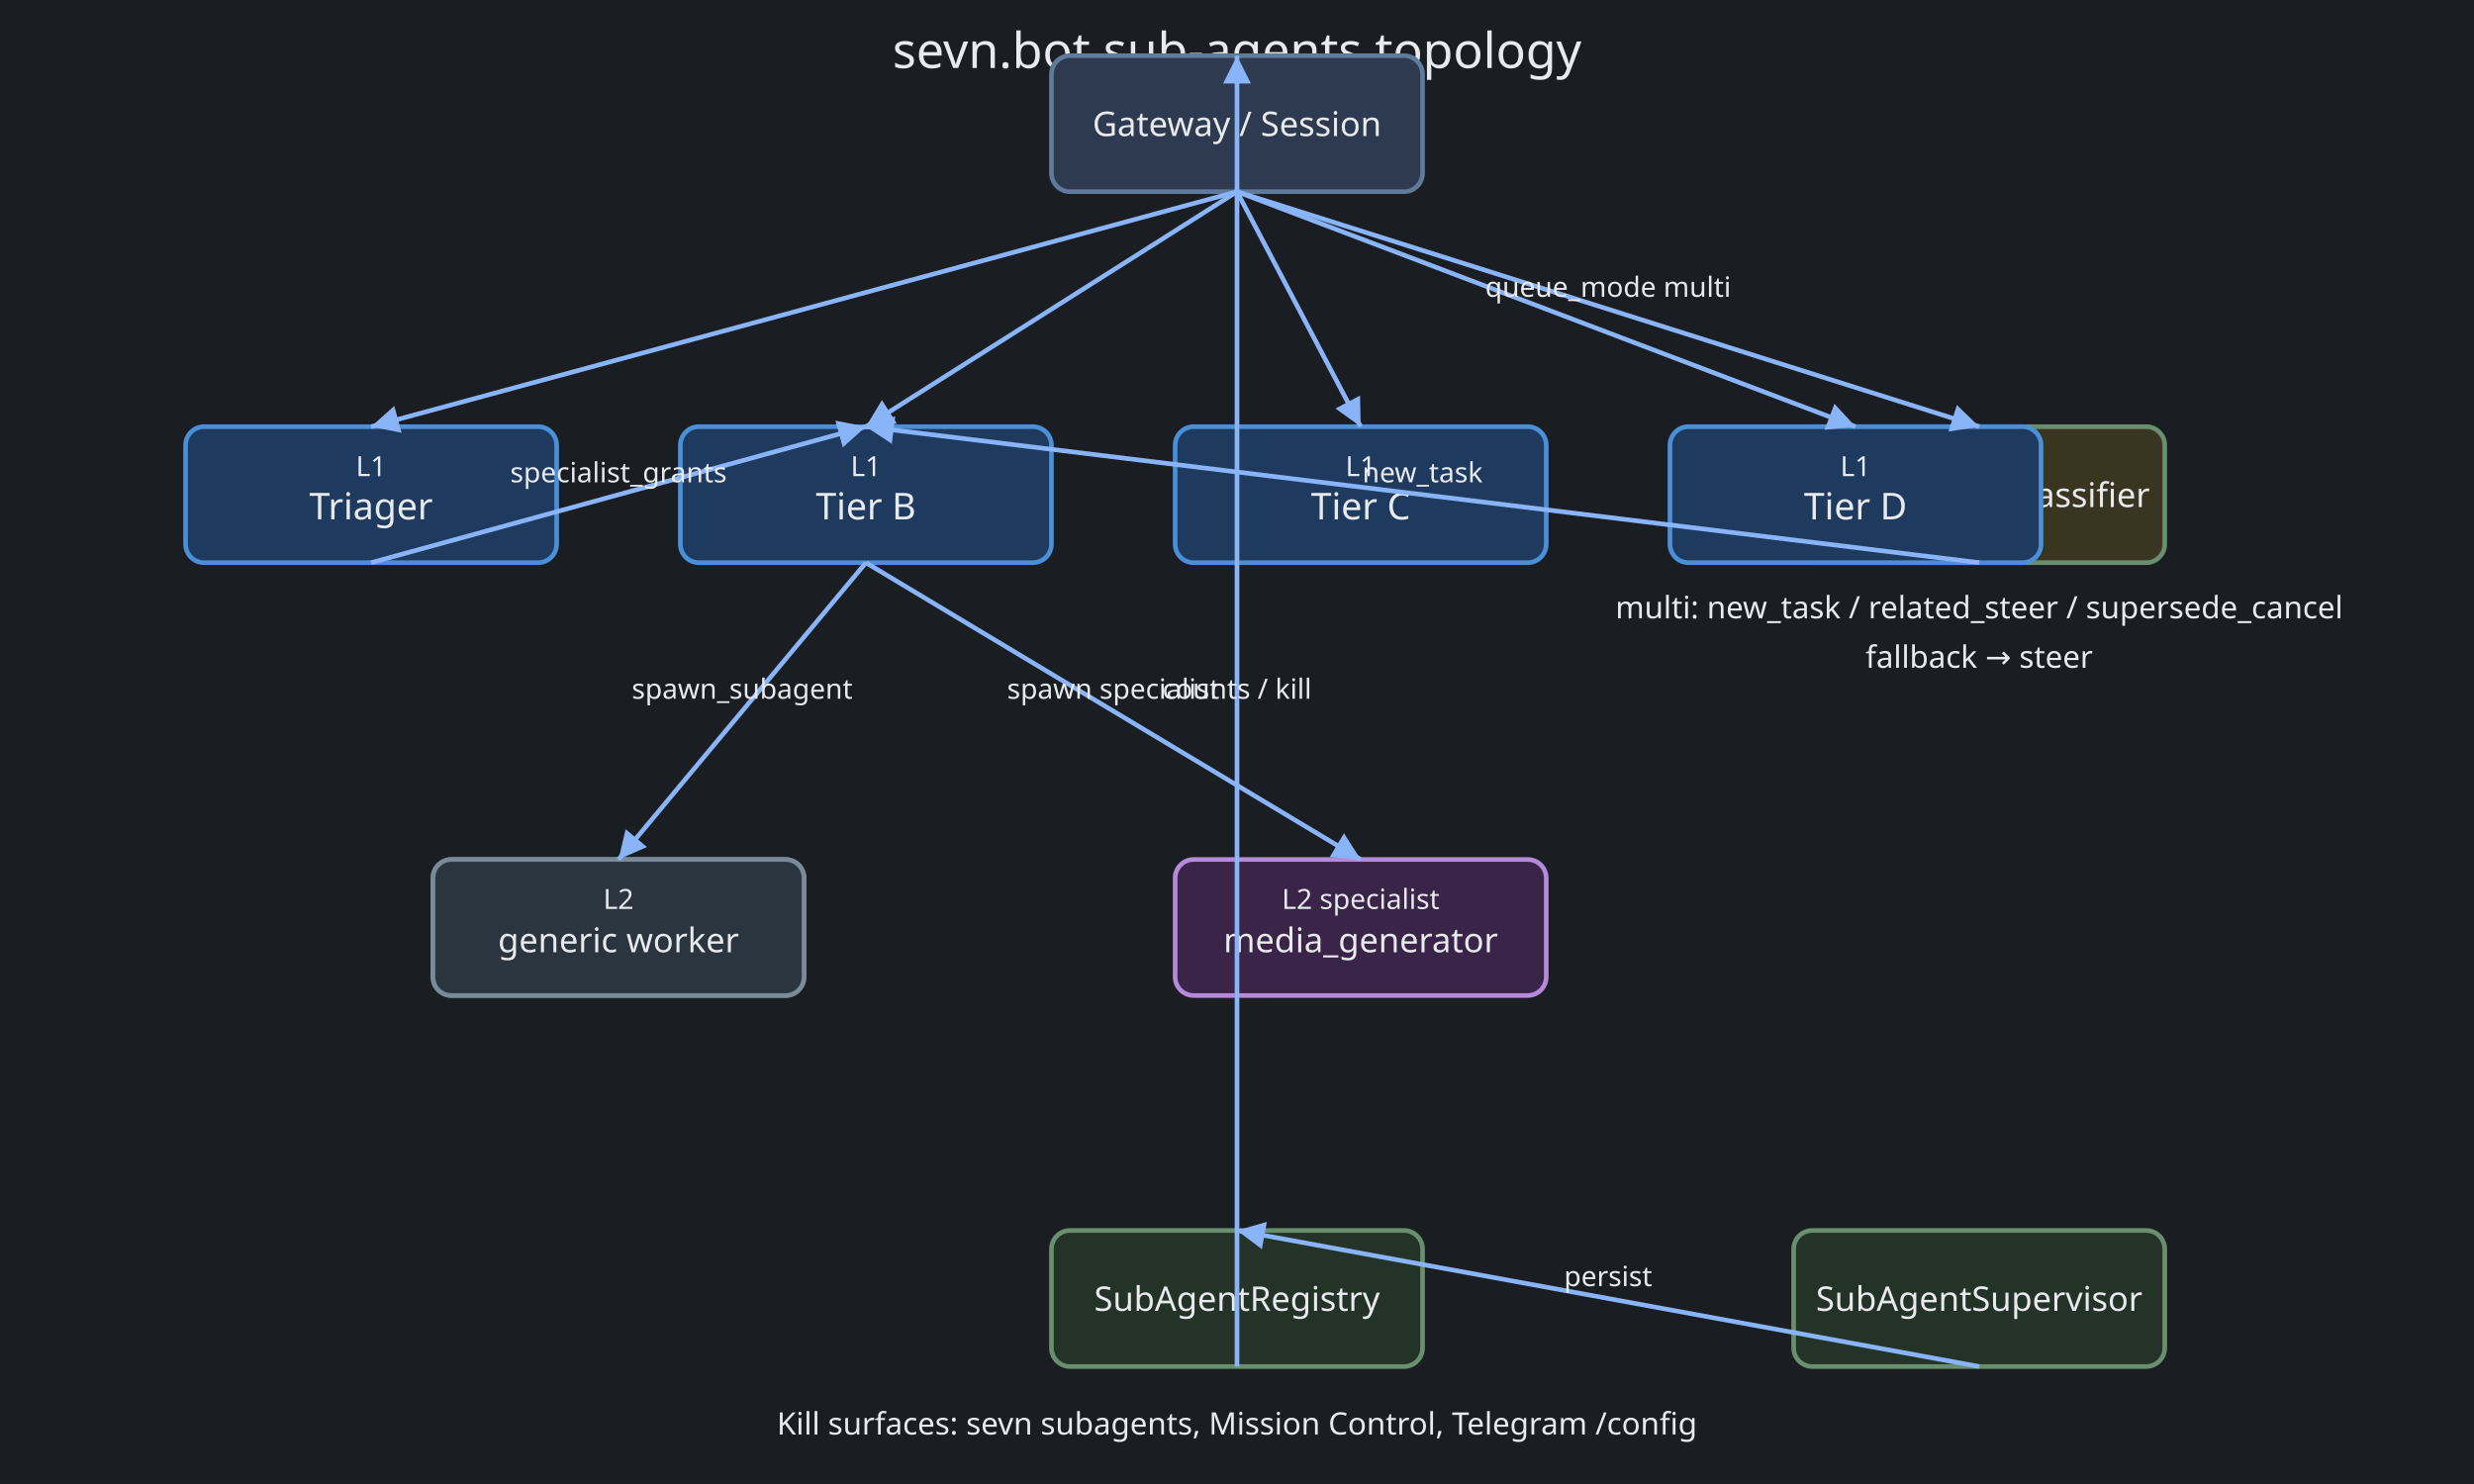
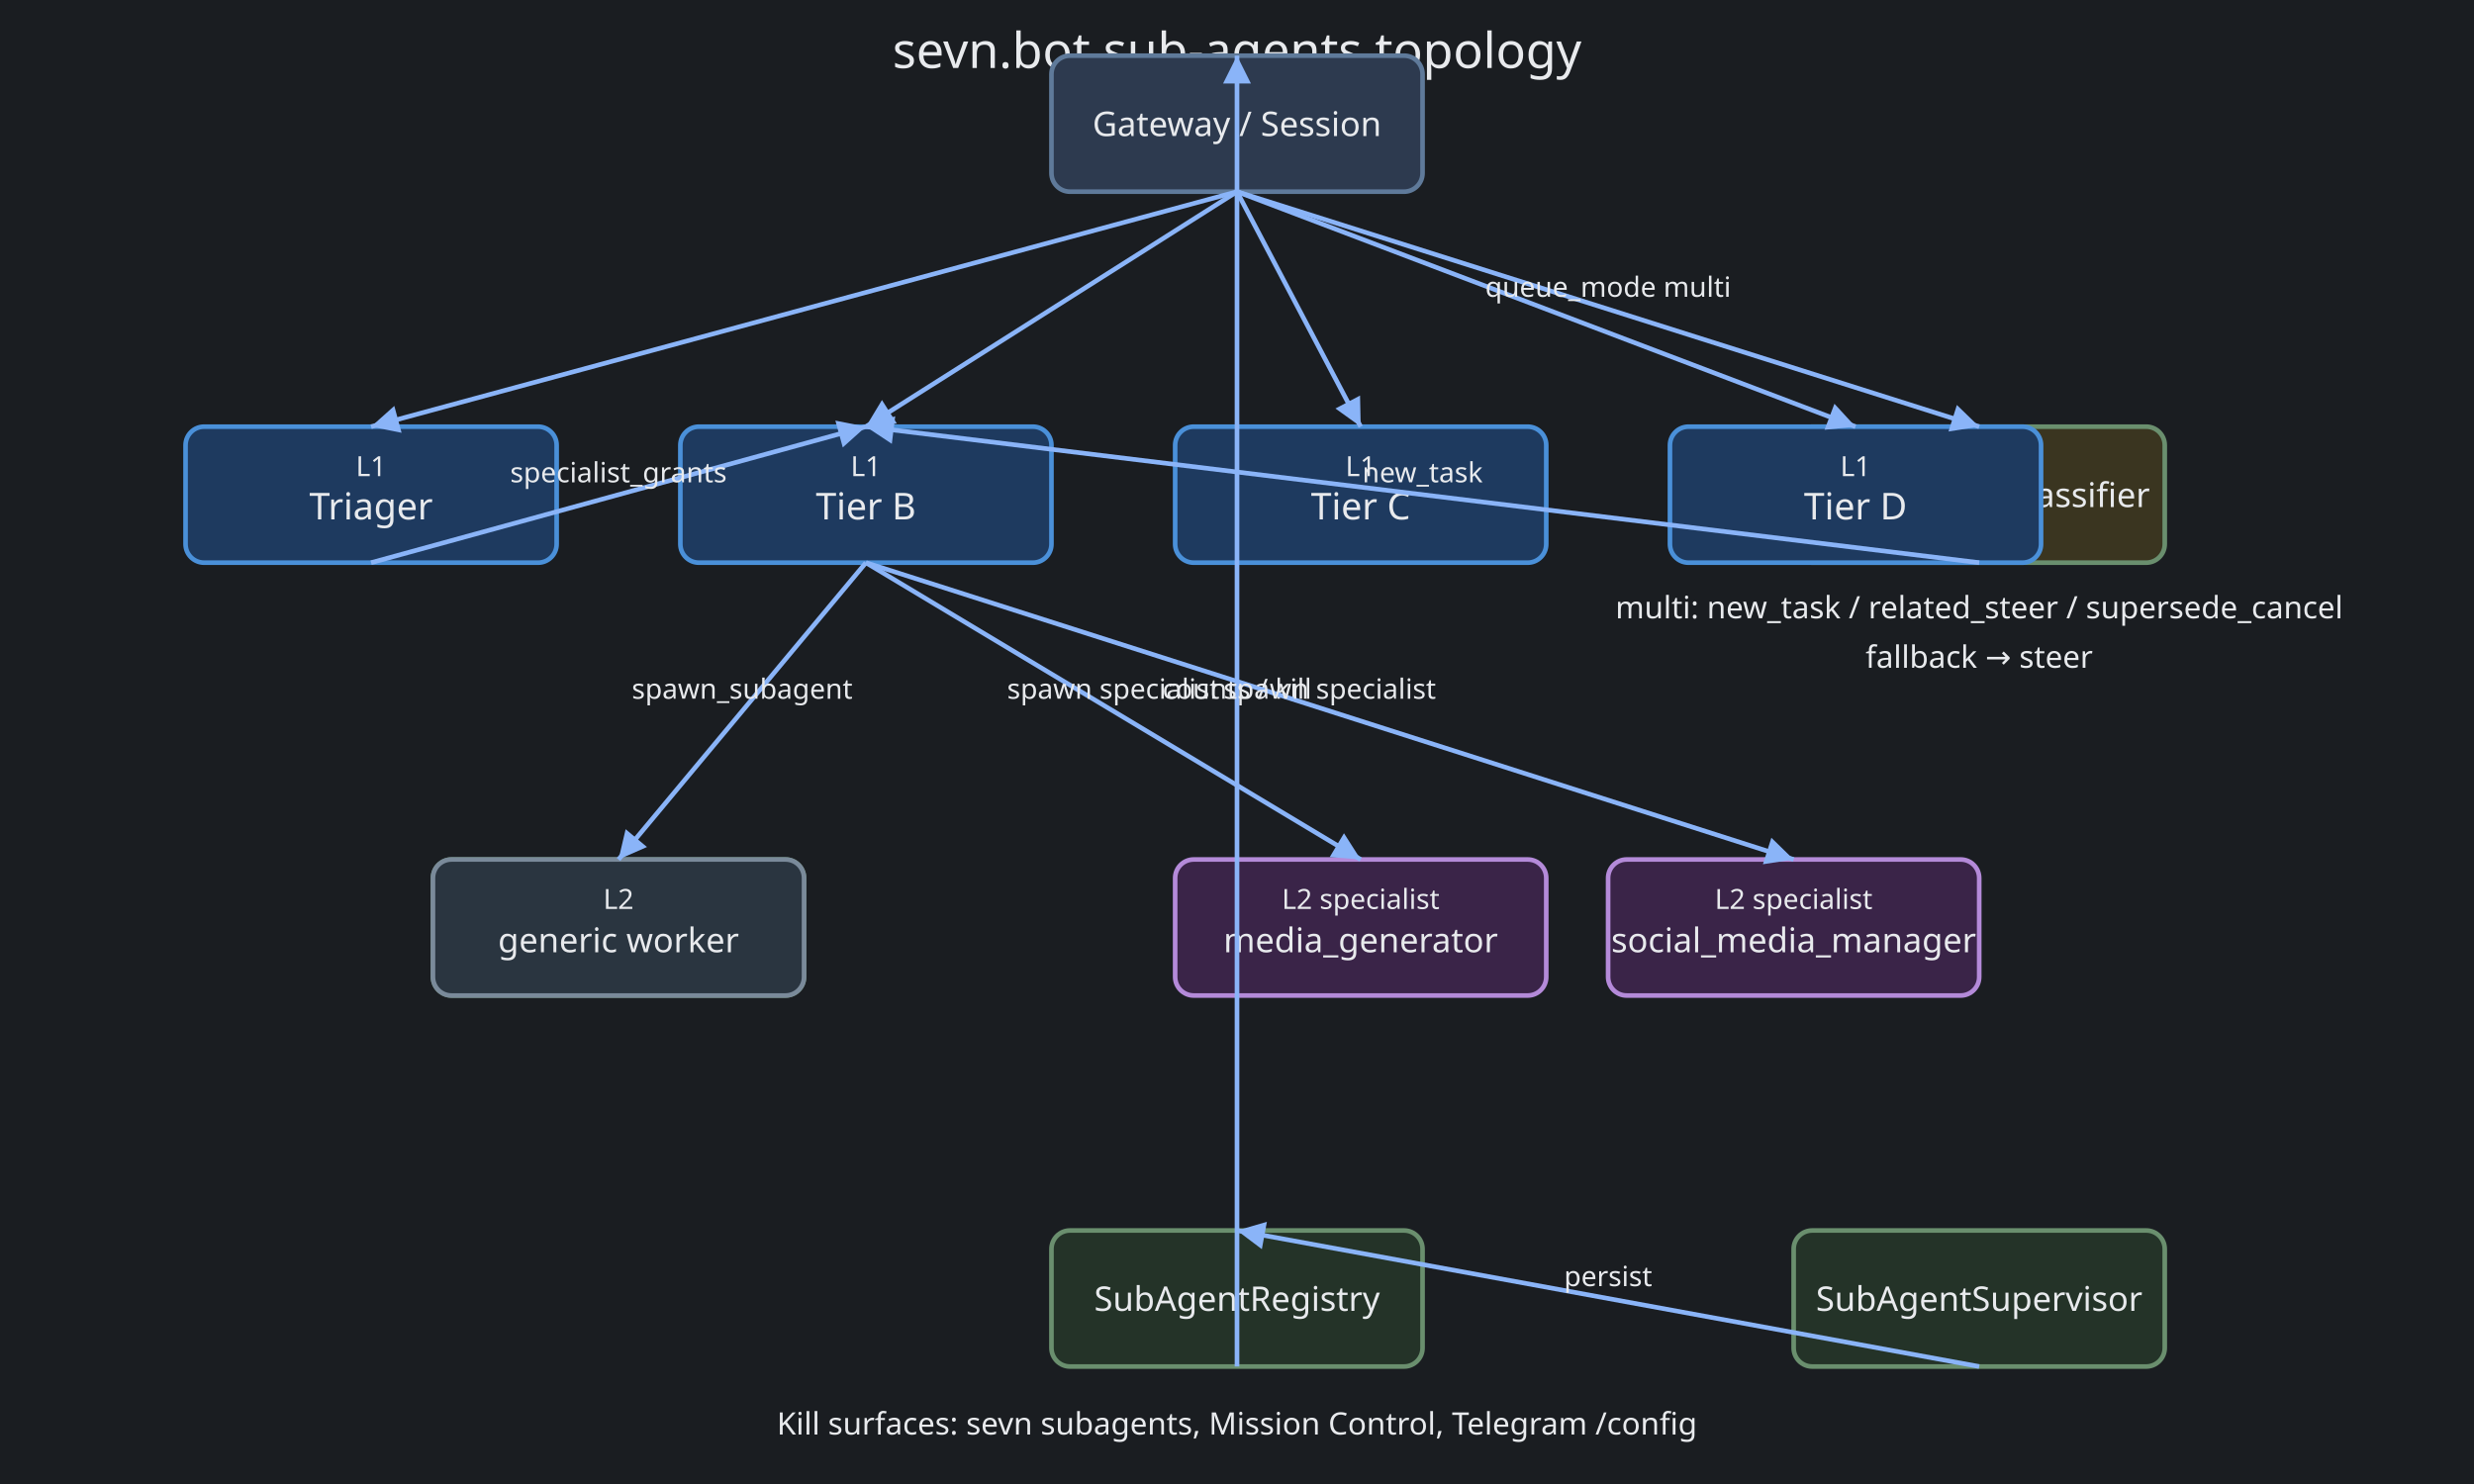
<svg xmlns="http://www.w3.org/2000/svg" viewBox="0 0 800 480" width="800" height="480" role="img" aria-label="sevn.bot sub-agents topology">
  <defs>
    <marker id="arrow" markerWidth="8" markerHeight="8" refX="6" refY="3" orient="auto">
      <path d="M0,0 L6,3 L0,6 Z" fill="#8ab4f8" />
    </marker>
  </defs>
  <rect width="800" height="480" fill="#1a1d21" />
  <text x="400" y="22" text-anchor="middle" font-family="ui-sans-serif,system-ui,sans-serif" font-size="16" fill="#e8eaed">sevn.bot sub-agents topology</text>
  <text x="400" y="38" text-anchor="middle" font-family="ui-sans-serif,system-ui,sans-serif" font-size="11" fill="#e8eaed">defaults L1=5 L2=3</text>
  <rect x="340" y="18" width="120" height="44" rx="6" fill="#2d3a4f" stroke="#5f7a9a" stroke-width="1.5" />
  <text x="400" y="44" text-anchor="middle" font-family="ui-sans-serif,system-ui,sans-serif" font-size="11" fill="#e8eaed">Gateway / Session</text>
  <rect x="140" y="278" width="120" height="44" rx="6" fill="#3a2d40" stroke="#6a8f6e" stroke-width="1.5" />
  <text x="200" y="304" text-anchor="middle" font-family="ui-sans-serif,system-ui,sans-serif" font-size="11" fill="#e8eaed">L2 worker</text>
  <rect x="580" y="138" width="120" height="44" rx="6" fill="#3a3520" stroke="#6a8f6e" stroke-width="1.5" />
  <text x="640" y="164" text-anchor="middle" font-family="ui-sans-serif,system-ui,sans-serif" font-size="11" fill="#e8eaed">Relatedness classifier</text>
  <rect x="340" y="398" width="120" height="44" rx="6" fill="#243328" stroke="#6a8f6e" stroke-width="1.5" />
  <text x="400" y="424" text-anchor="middle" font-family="ui-sans-serif,system-ui,sans-serif" font-size="11" fill="#e8eaed">SubAgentRegistry</text>
  <rect x="580" y="398" width="120" height="44" rx="6" fill="#243328" stroke="#6a8f6e" stroke-width="1.5" />
  <text x="640" y="424" text-anchor="middle" font-family="ui-sans-serif,system-ui,sans-serif" font-size="11" fill="#e8eaed">SubAgentSupervisor</text>
  <rect x="220" y="138" width="120" height="44" rx="6" fill="#1e3a5f" stroke="#4a90d9" stroke-width="1.5" />
  <text x="280" y="154" text-anchor="middle" font-family="ui-sans-serif,system-ui,sans-serif" font-size="9" fill="#e8eaed">L1</text>
  <text x="280" y="168" text-anchor="middle" font-family="ui-sans-serif,system-ui,sans-serif" font-size="12" fill="#e8eaed">Tier B</text>
  <rect x="380" y="138" width="120" height="44" rx="6" fill="#1e3a5f" stroke="#4a90d9" stroke-width="1.5" />
  <text x="440" y="154" text-anchor="middle" font-family="ui-sans-serif,system-ui,sans-serif" font-size="9" fill="#e8eaed">L1</text>
  <text x="440" y="168" text-anchor="middle" font-family="ui-sans-serif,system-ui,sans-serif" font-size="12" fill="#e8eaed">Tier C</text>
  <rect x="540" y="138" width="120" height="44" rx="6" fill="#1e3a5f" stroke="#4a90d9" stroke-width="1.5" />
  <text x="600" y="154" text-anchor="middle" font-family="ui-sans-serif,system-ui,sans-serif" font-size="9" fill="#e8eaed">L1</text>
  <text x="600" y="168" text-anchor="middle" font-family="ui-sans-serif,system-ui,sans-serif" font-size="12" fill="#e8eaed">Tier D</text>
  <rect x="60" y="138" width="120" height="44" rx="6" fill="#1e3a5f" stroke="#4a90d9" stroke-width="1.5" />
  <text x="120" y="154" text-anchor="middle" font-family="ui-sans-serif,system-ui,sans-serif" font-size="9" fill="#e8eaed">L1</text>
  <text x="120" y="168" text-anchor="middle" font-family="ui-sans-serif,system-ui,sans-serif" font-size="12" fill="#e8eaed">Triager</text>
  <rect x="380" y="278" width="120" height="44" rx="6" fill="#3a2448" stroke="#b48ad9" stroke-width="1.5" />
  <text x="440" y="294" text-anchor="middle" font-family="ui-sans-serif,system-ui,sans-serif" font-size="9" fill="#e8eaed">L2 specialist</text>
  <text x="440" y="308" text-anchor="middle" font-family="ui-sans-serif,system-ui,sans-serif" font-size="11" fill="#e8eaed">media_generator</text>
+   <rect x="520" y="278" width="120" height="44" rx="6" fill="#3a2448" stroke="#b48ad9" stroke-width="1.5" />
+   <text x="580" y="294" text-anchor="middle" font-family="ui-sans-serif,system-ui,sans-serif" font-size="9" fill="#e8eaed">L2 specialist</text>
+   <text x="580" y="308" text-anchor="middle" font-family="ui-sans-serif,system-ui,sans-serif" font-size="11" fill="#e8eaed">social_media_manager</text>
  <rect x="140" y="278" width="120" height="44" rx="6" fill="#2a3540" stroke="#7a8a9a" stroke-width="1.5" />
  <text x="200" y="294" text-anchor="middle" font-family="ui-sans-serif,system-ui,sans-serif" font-size="9" fill="#e8eaed">L2</text>
  <text x="200" y="308" text-anchor="middle" font-family="ui-sans-serif,system-ui,sans-serif" font-size="11" fill="#e8eaed">generic worker</text>
  <line x1="400" y1="62" x2="280" y2="138" stroke="#8ab4f8" stroke-width="1.5" marker-end="url(#arrow)" />
  <line x1="400" y1="62" x2="440" y2="138" stroke="#8ab4f8" stroke-width="1.5" marker-end="url(#arrow)" />
  <line x1="400" y1="62" x2="600" y2="138" stroke="#8ab4f8" stroke-width="1.5" marker-end="url(#arrow)" />
  <line x1="400" y1="62" x2="120" y2="138" stroke="#8ab4f8" stroke-width="1.5" marker-end="url(#arrow)" />
  <line x1="400" y1="62" x2="640" y2="138" stroke="#8ab4f8" stroke-width="1.5" marker-end="url(#arrow)" />
  <text x="520" y="96" text-anchor="middle" font-family="ui-sans-serif,system-ui,sans-serif" font-size="9" fill="#e8eaed">queue_mode multi</text>
  <line x1="640" y1="182" x2="280" y2="138" stroke="#8ab4f8" stroke-width="1.5" marker-end="url(#arrow)" />
  <text x="460" y="156" text-anchor="middle" font-family="ui-sans-serif,system-ui,sans-serif" font-size="9" fill="#e8eaed">new_task</text>
  <line x1="400" y1="442" x2="400" y2="18" stroke="#8ab4f8" stroke-width="1.5" marker-end="url(#arrow)" />
  <text x="400" y="226" text-anchor="middle" font-family="ui-sans-serif,system-ui,sans-serif" font-size="9" fill="#e8eaed">counts / kill</text>
  <line x1="640" y1="442" x2="400" y2="398" stroke="#8ab4f8" stroke-width="1.5" marker-end="url(#arrow)" />
  <text x="520" y="416" text-anchor="middle" font-family="ui-sans-serif,system-ui,sans-serif" font-size="9" fill="#e8eaed">persist</text>
  <line x1="280" y1="182" x2="200" y2="278" stroke="#8ab4f8" stroke-width="1.5" marker-end="url(#arrow)" />
  <text x="240" y="226" text-anchor="middle" font-family="ui-sans-serif,system-ui,sans-serif" font-size="9" fill="#e8eaed">spawn_subagent</text>
  <line x1="280" y1="182" x2="440" y2="278" stroke="#8ab4f8" stroke-width="1.5" marker-end="url(#arrow)" />
  <text x="360" y="226" text-anchor="middle" font-family="ui-sans-serif,system-ui,sans-serif" font-size="9" fill="#e8eaed">spawn specialist</text>
+   <line x1="280" y1="182" x2="580" y2="278" stroke="#8ab4f8" stroke-width="1.5" marker-end="url(#arrow)" />
+   <text x="430" y="226" text-anchor="middle" font-family="ui-sans-serif,system-ui,sans-serif" font-size="9" fill="#e8eaed">spawn specialist</text>
  <line x1="120" y1="182" x2="280" y2="138" stroke="#8ab4f8" stroke-width="1.5" marker-end="url(#arrow)" />
  <text x="200" y="156" text-anchor="middle" font-family="ui-sans-serif,system-ui,sans-serif" font-size="9" fill="#e8eaed">specialist_grants</text>
  <text x="640" y="200" text-anchor="middle" font-family="ui-sans-serif,system-ui,sans-serif" font-size="10" fill="#e8eaed">multi: new_task / related_steer / supersede_cancel</text>
  <text x="640" y="216" text-anchor="middle" font-family="ui-sans-serif,system-ui,sans-serif" font-size="10" fill="#e8eaed">fallback → steer</text>
  <text x="400" y="464" text-anchor="middle" font-family="ui-sans-serif,system-ui,sans-serif" font-size="10" fill="#e8eaed">Kill surfaces: sevn subagents, Mission Control, Telegram /config</text>
</svg>
